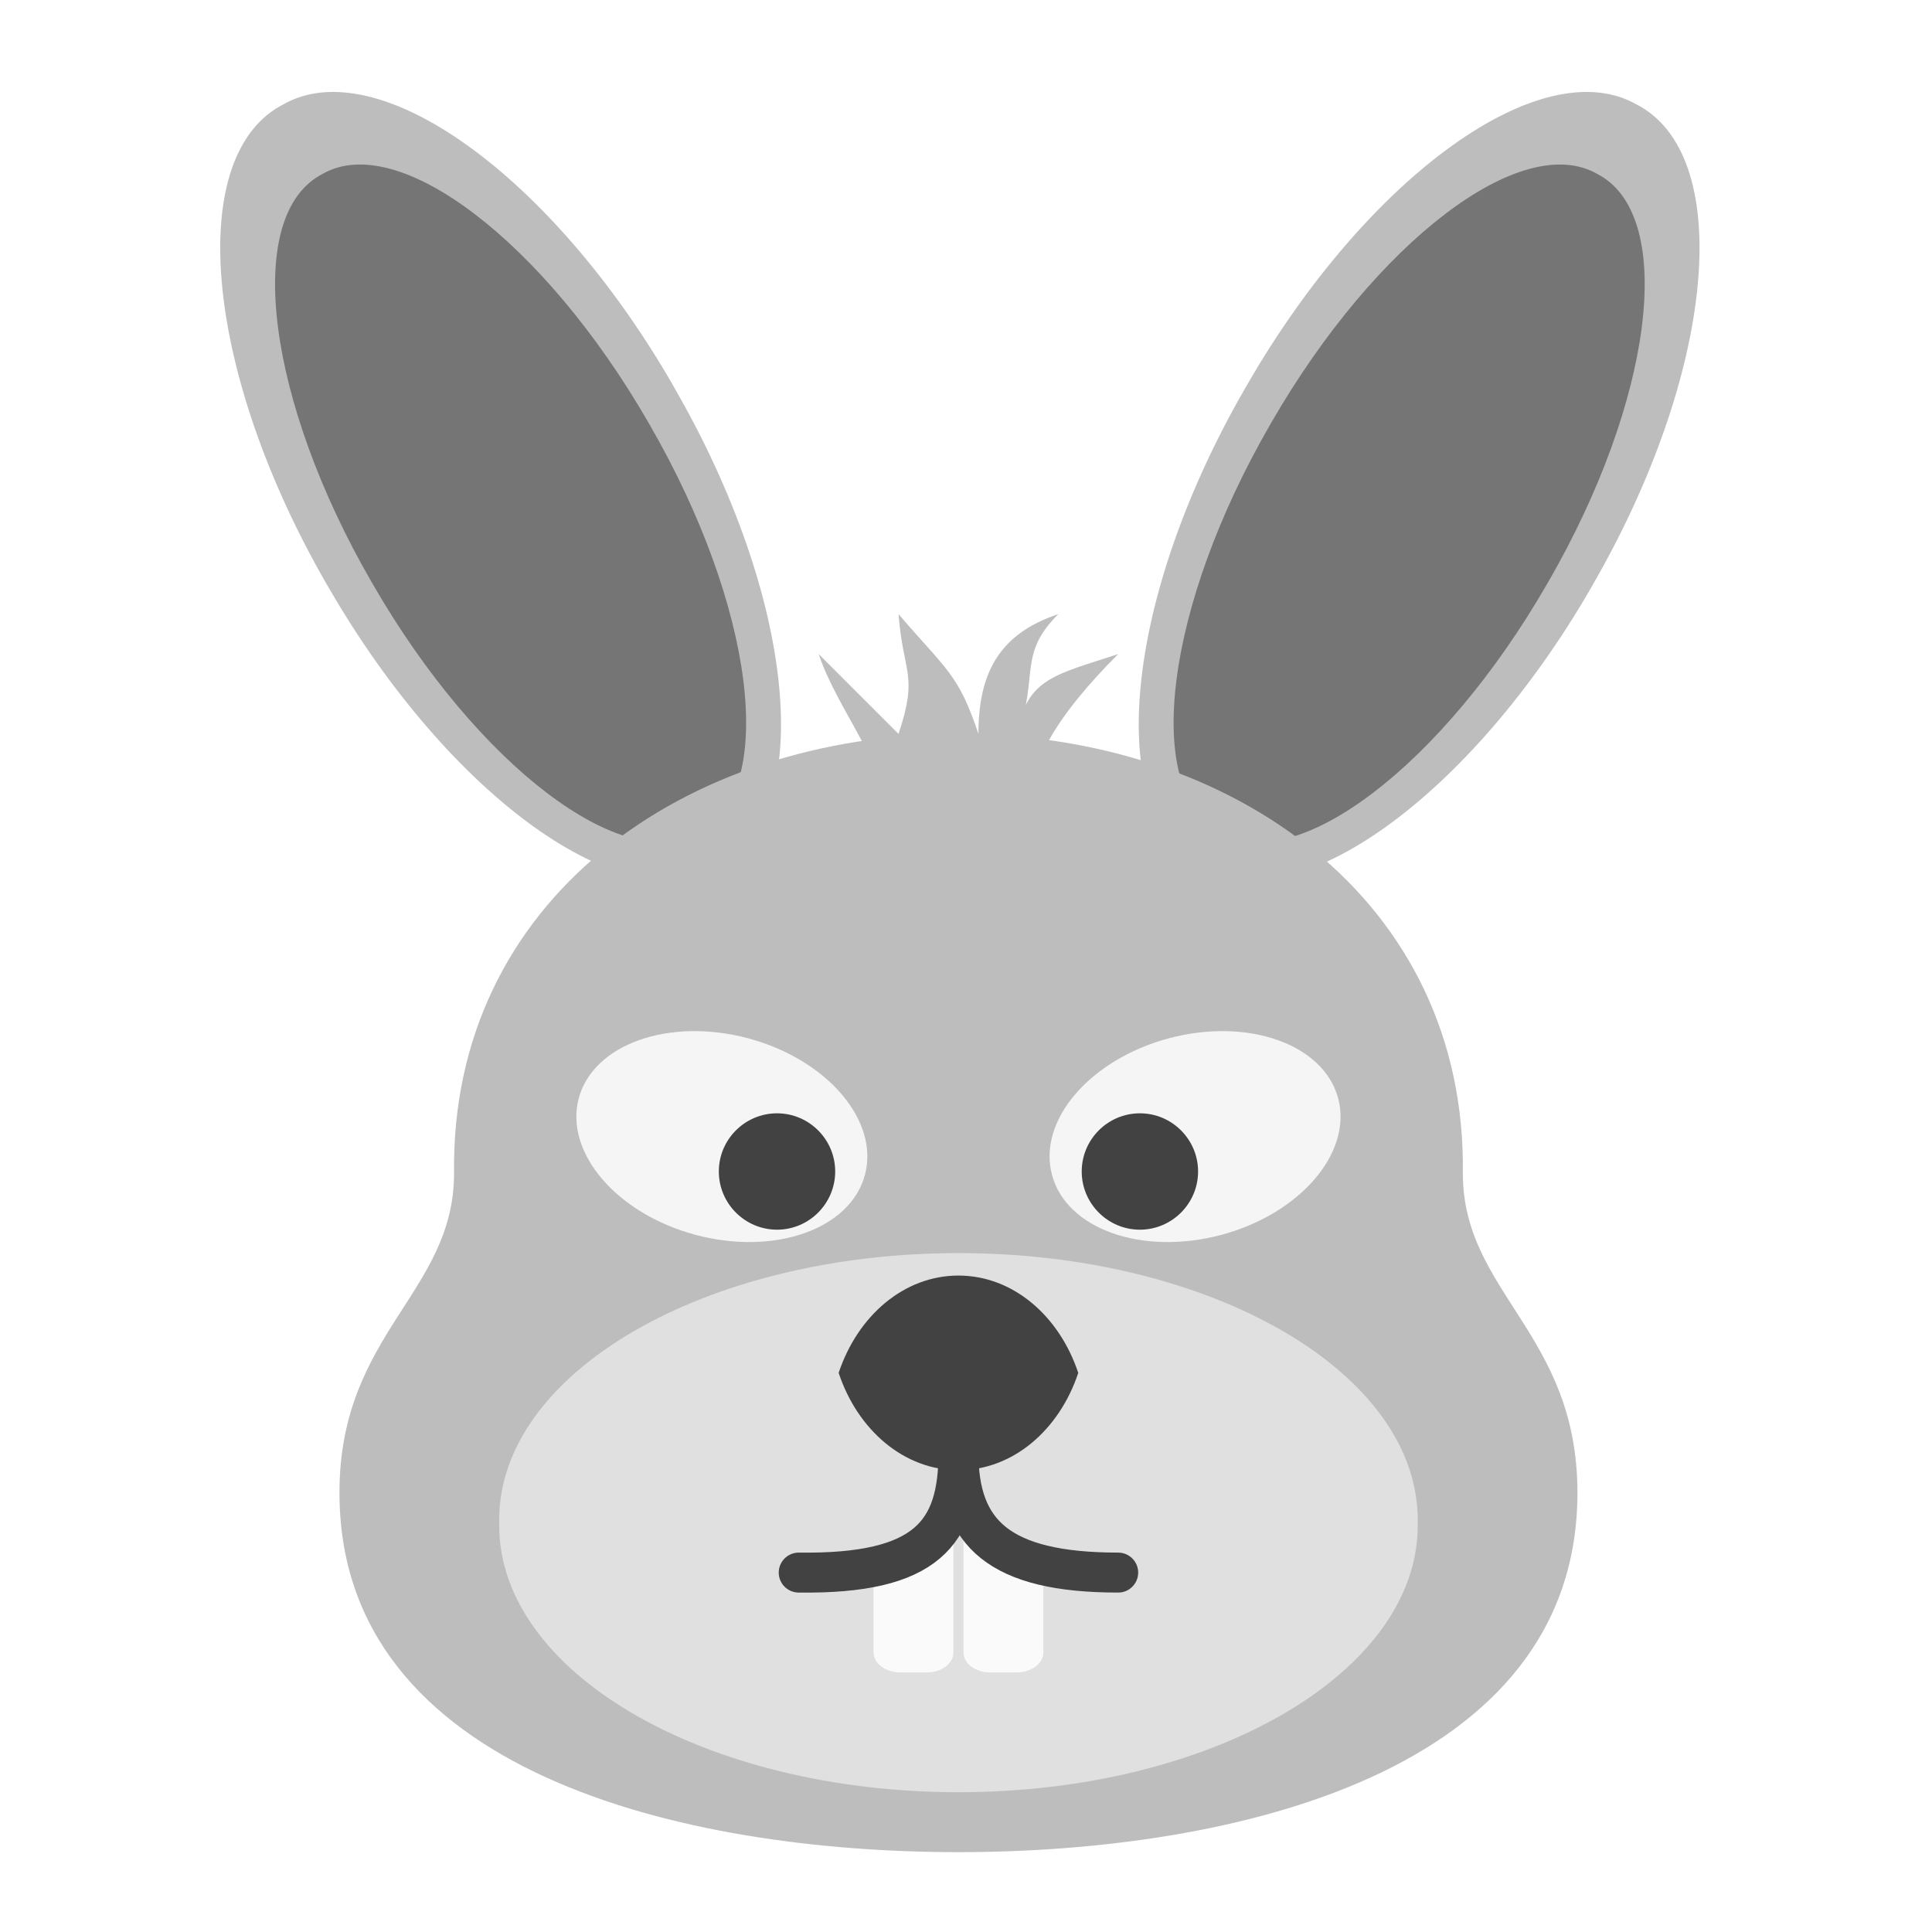
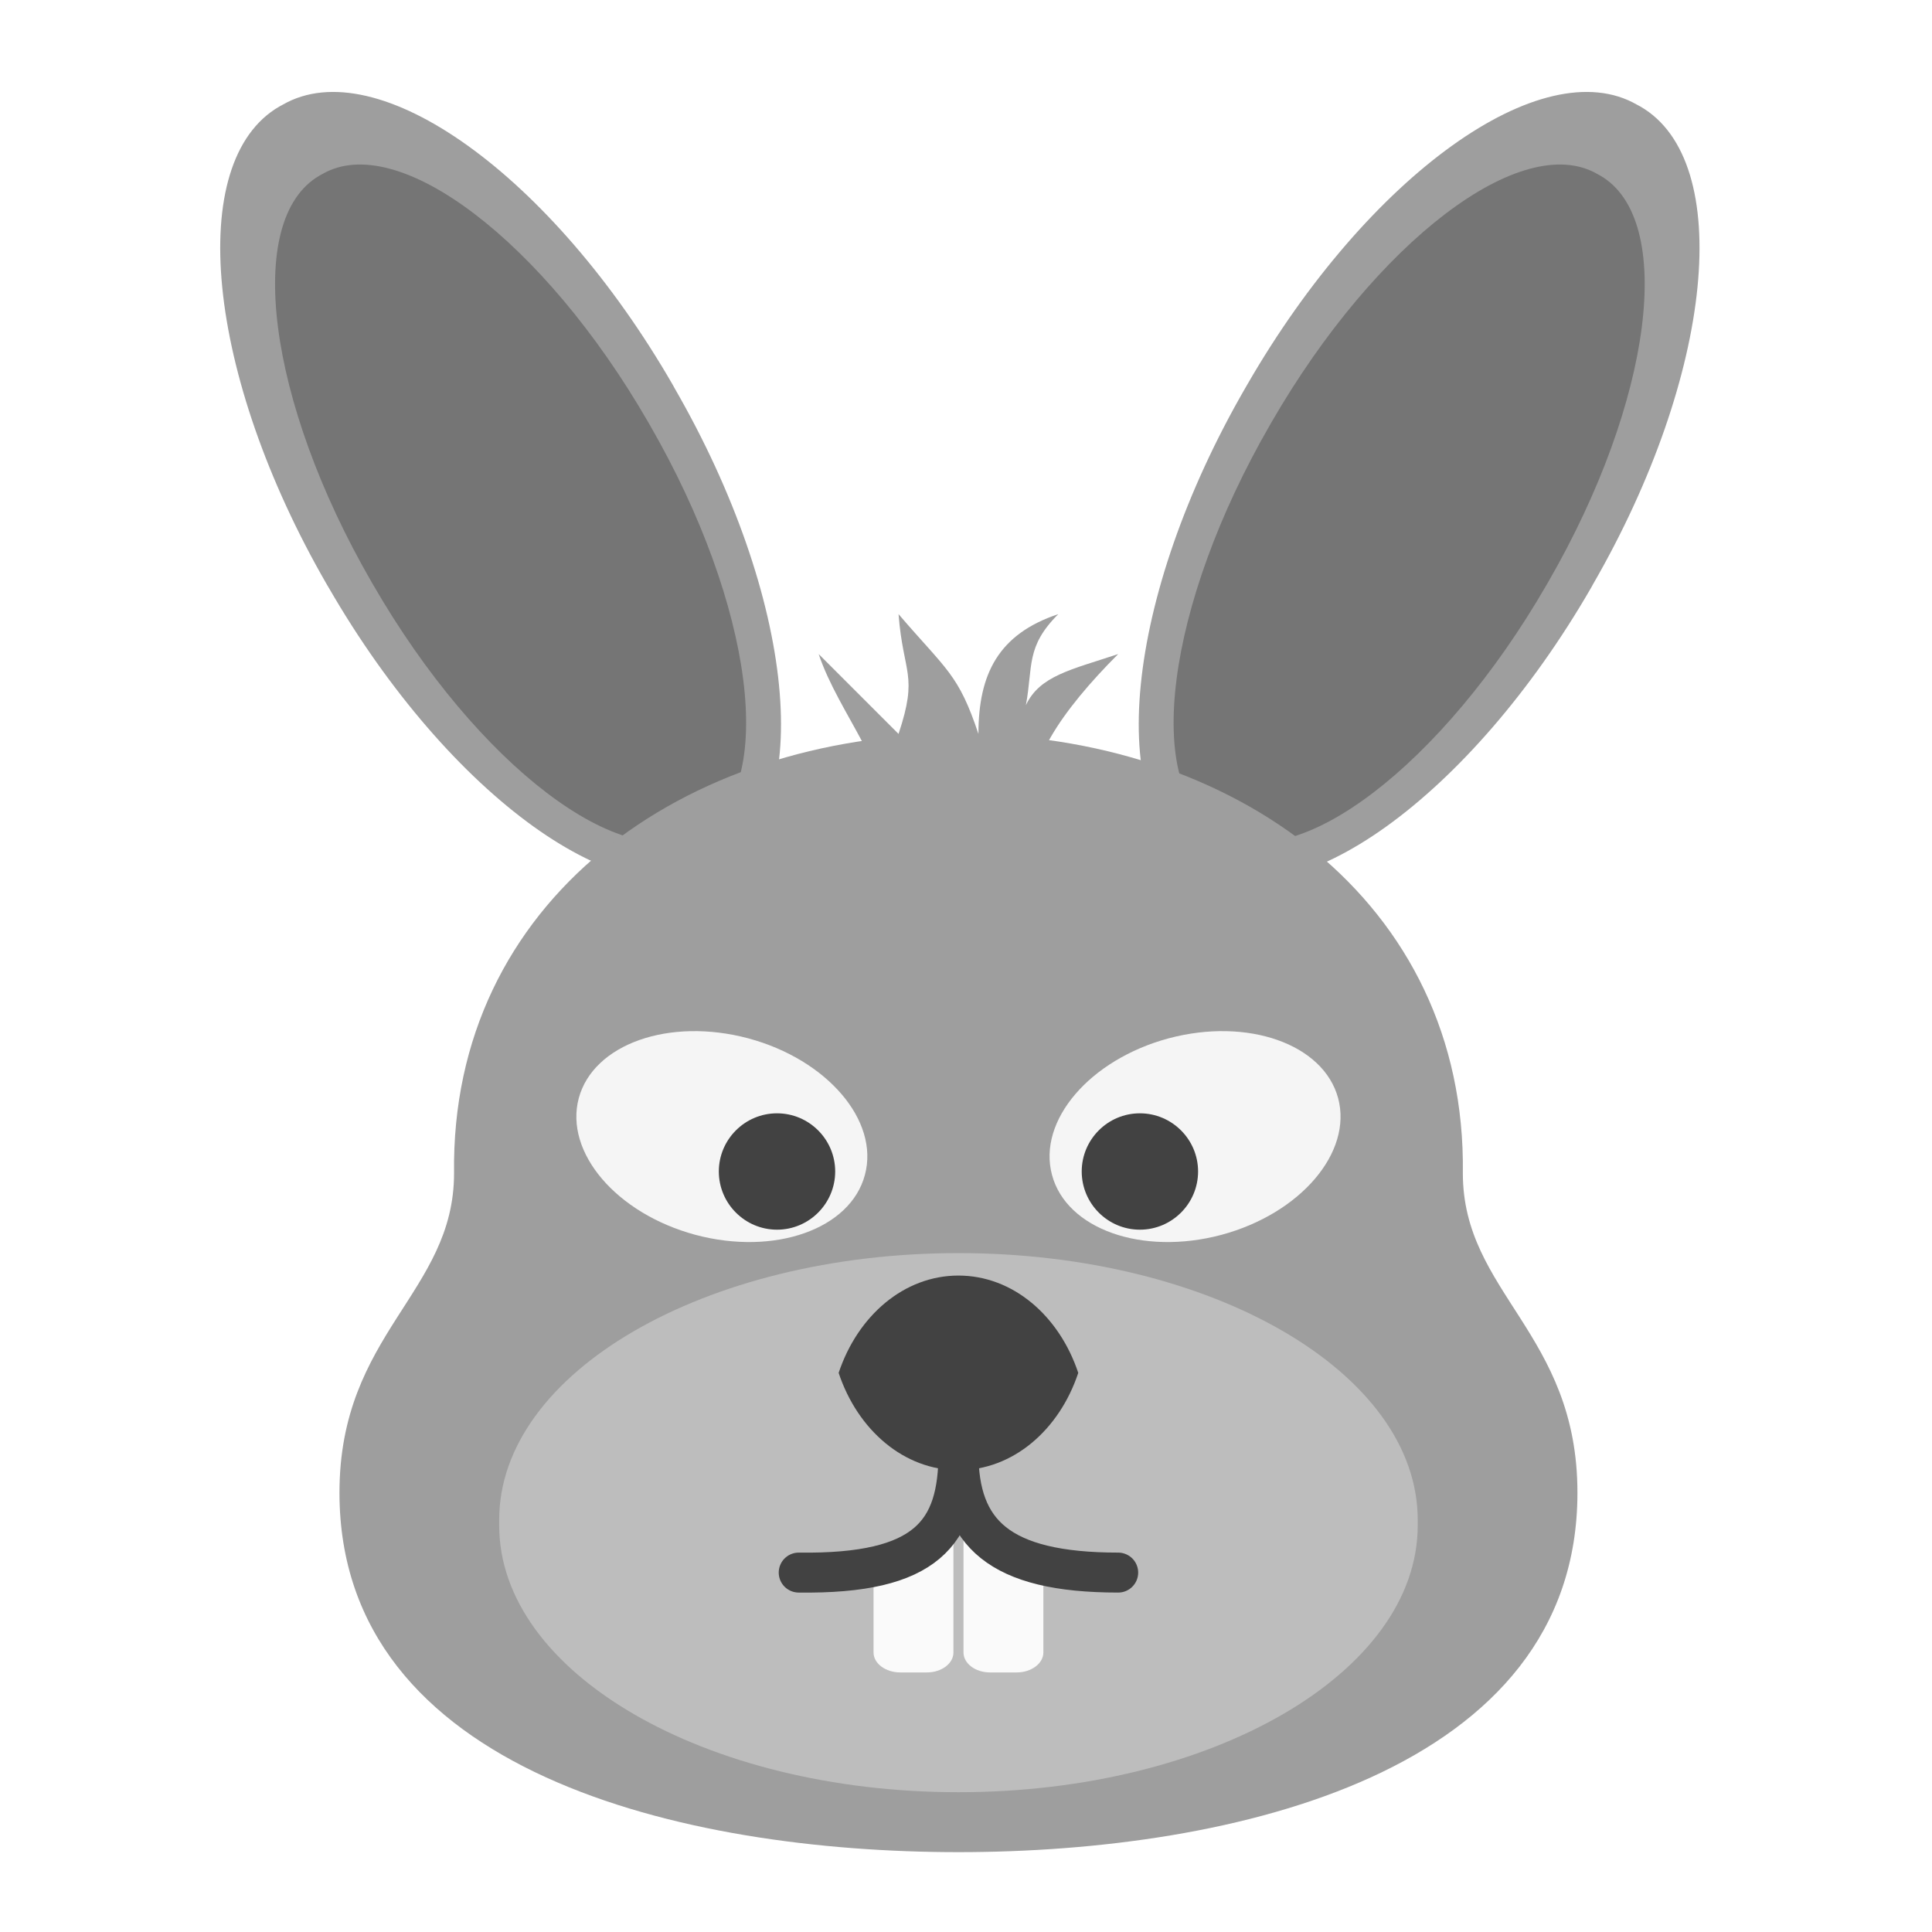
<svg xmlns="http://www.w3.org/2000/svg" width="48px" height="48px" viewBox="0 0 48 48" version="1.1">
  <g id="surface1">
-     <path style=" stroke:none;fill-rule:nonzero;fill:rgb(74.118%,74.118%,74.118%);fill-opacity:1;" d="M 6.938 2.648 L 7.023 2.602 C 9.371 1.246 13.711 4.355 16.711 9.555 L 16.758 9.641 C 19.758 14.836 20.285 20.148 17.938 21.504 L 17.852 21.555 C 15.504 22.91 11.168 19.797 8.168 14.602 L 8.117 14.516 C 5.117 9.316 4.59 4.008 6.938 2.648 Z M 6.938 2.648 " />
+     <path style=" stroke:none;fill-rule:nonzero;fill:rgb(61.961%,61.961%,61.961%);fill-opacity:1;" d="M 22.324 15.258 C 22.441 16.762 22.82 16.746 22.324 18.234 L 20.34 16.25 C 20.836 17.738 22.254 19.285 21.828 20.219 L 21.84 20.219 C 21.832 20.258 21.828 20.301 21.828 20.344 C 21.828 20.961 22.715 21.457 23.812 21.457 C 24.91 21.457 25.797 20.961 25.797 20.344 C 25.797 20.301 25.793 20.258 25.785 20.219 L 25.797 20.219 C 25.789 20.199 25.781 20.184 25.773 20.164 C 25.762 20.125 25.746 20.09 25.73 20.051 C 25.41 19.066 26.375 17.656 27.781 16.25 C 26.605 16.641 25.832 16.789 25.488 17.52 C 25.668 16.551 25.48 16.07 26.293 15.258 C 24.805 15.754 24.309 16.746 24.309 18.234 C 23.812 16.746 23.527 16.66 22.324 15.258 Z M 22.324 15.258 " />
+     <path style=" stroke:none;fill-rule:nonzero;fill:rgb(61.961%,61.961%,61.961%);fill-opacity:1;" d="M 6.938 2.648 L 7.023 2.602 C 9.371 1.246 13.711 4.355 16.711 9.555 L 16.758 9.641 C 19.758 14.836 20.285 20.148 17.938 21.504 L 17.852 21.555 C 15.504 22.91 11.168 19.797 8.168 14.602 L 8.117 14.516 C 5.117 9.316 4.59 4.008 6.938 2.648 Z M 6.938 2.648 " />
    <path style=" stroke:none;fill-rule:nonzero;fill:rgb(45.882%,45.882%,45.882%);fill-opacity:1;" d="M 7.938 4.363 L 8.008 4.324 C 9.887 3.238 13.512 5.996 16.102 10.484 L 16.145 10.559 C 18.734 15.047 19.312 19.566 17.434 20.648 L 17.363 20.691 C 15.484 21.773 11.863 19.016 9.27 14.527 L 9.227 14.453 C 6.637 9.965 6.059 5.449 7.938 4.363 Z M 7.938 4.363 " />
-     <path style=" stroke:none;fill-rule:nonzero;fill:rgb(74.118%,74.118%,74.118%);fill-opacity:1;" d="M 40.758 2.648 L 40.672 2.602 C 38.324 1.246 33.988 4.355 30.988 9.555 L 30.938 9.641 C 27.938 14.836 27.41 20.148 29.758 21.504 L 29.844 21.555 C 32.191 22.91 36.531 19.797 39.531 14.602 L 39.578 14.516 C 42.578 9.316 43.105 4.008 40.758 2.648 Z M 40.758 2.648 " />
+     <path style=" stroke:none;fill-rule:nonzero;fill:rgb(61.961%,61.961%,61.961%);fill-opacity:1;" d="M 40.758 2.648 L 40.672 2.602 C 38.324 1.246 33.988 4.355 30.988 9.555 L 30.938 9.641 C 27.938 14.836 27.41 20.148 29.758 21.504 L 29.844 21.555 C 32.191 22.91 36.531 19.797 39.531 14.602 L 39.578 14.516 C 42.578 9.316 43.105 4.008 40.758 2.648 Z M 40.758 2.648 " />
    <path style=" stroke:none;fill-rule:nonzero;fill:rgb(45.882%,45.882%,45.882%);fill-opacity:1;" d="M 39.758 4.363 L 39.688 4.324 C 37.809 3.238 34.188 5.996 31.594 10.484 L 31.551 10.559 C 28.961 15.047 28.383 19.566 30.262 20.648 L 30.332 20.691 C 32.211 21.773 35.836 19.016 38.426 14.527 L 38.469 14.453 C 41.059 9.965 41.637 5.449 39.758 4.363 Z M 39.758 4.363 " />
-     <path style=" stroke:none;fill-rule:nonzero;fill:rgb(74.118%,74.118%,74.118%);fill-opacity:1;" d="M 23.812 18.234 C 16.977 18.234 11.191 22.391 11.281 29.148 C 11.281 32.125 8.434 33.117 8.434 37.086 C 8.434 44.031 16.977 46.016 23.812 46.016 C 30.648 46.016 39.191 44.031 39.191 37.086 C 39.191 33.117 36.344 32.125 36.344 29.148 C 36.434 22.391 30.648 18.234 23.812 18.234 Z M 23.812 18.234 " />
-     <path style=" stroke:none;fill-rule:nonzero;fill:rgb(87.843%,87.843%,87.843%);fill-opacity:1;" d="M 23.812 31.133 C 30.113 31.133 35.223 34.102 35.223 37.762 L 35.223 37.898 C 35.223 41.559 30.113 44.527 23.812 44.527 C 17.512 44.527 12.402 41.559 12.402 37.898 L 12.402 37.762 C 12.402 34.102 17.512 31.133 23.812 31.133 Z M 23.812 31.133 " />
+     <path style=" stroke:none;fill-rule:nonzero;fill:rgb(61.961%,61.961%,61.961%);fill-opacity:1;" d="M 23.812 18.234 C 16.977 18.234 11.191 22.391 11.281 29.148 C 11.281 32.125 8.434 33.117 8.434 37.086 C 8.434 44.031 16.977 46.016 23.812 46.016 C 30.648 46.016 39.191 44.031 39.191 37.086 C 39.191 33.117 36.344 32.125 36.344 29.148 C 36.434 22.391 30.648 18.234 23.812 18.234 Z M 23.812 18.234 " />
+     <path style=" stroke:none;fill-rule:nonzero;fill:rgb(74.118%,74.118%,74.118%);fill-opacity:1;" d="M 23.812 31.133 C 30.113 31.133 35.223 34.102 35.223 37.762 L 35.223 37.898 C 35.223 41.559 30.113 44.527 23.812 44.527 C 17.512 44.527 12.402 41.559 12.402 37.898 L 12.402 37.762 C 12.402 34.102 17.512 31.133 23.812 31.133 Z M 23.812 31.133 " />
    <path style=" stroke:none;fill-rule:nonzero;fill:rgb(98.039%,98.039%,98.039%);fill-opacity:1;" d="M 21.703 38.574 L 21.703 41.055 C 21.703 41.328 22 41.551 22.367 41.551 L 23.027 41.551 C 23.395 41.551 23.688 41.328 23.688 41.055 L 23.688 37.582 Z M 21.703 38.574 " />
    <path style=" stroke:none;fill-rule:nonzero;fill:rgb(96.078%,96.078%,96.078%);fill-opacity:0.996;" d="M 29.035 25.797 C 27.074 26.324 25.773 27.844 26.137 29.191 C 26.496 30.539 28.379 31.203 30.344 30.68 C 32.309 30.152 33.605 28.633 33.246 27.285 C 32.883 25.938 31 25.273 29.035 25.797 Z M 29.035 25.797 " />
    <path style=" stroke:none;fill-rule:nonzero;fill:rgb(25.882%,25.882%,25.882%);fill-opacity:0.996;" d="M 28.32 27.66 C 27.523 27.66 26.875 28.309 26.875 29.105 C 26.875 29.902 27.523 30.551 28.32 30.551 C 29.117 30.551 29.766 29.902 29.766 29.105 C 29.766 28.309 29.117 27.66 28.32 27.66 Z M 28.32 27.66 " />
-     <path style=" stroke:none;fill-rule:nonzero;fill:rgb(74.118%,74.118%,74.118%);fill-opacity:1;" d="M 21.828 20.219 C 22.254 19.285 20.836 17.738 20.34 16.25 L 22.324 18.234 C 22.82 16.746 22.441 16.762 22.324 15.258 C 23.527 16.66 23.812 16.746 24.309 18.234 C 24.309 16.746 24.805 15.754 26.293 15.258 C 25.301 16.25 25.797 16.746 25.301 18.234 C 25.453 16.848 26.293 16.746 27.781 16.25 C 26.293 17.738 25.301 19.227 25.797 20.219 Z M 21.828 20.219 " />
    <path style=" stroke:none;fill-rule:nonzero;fill:rgb(25.882%,25.882%,25.882%);fill-opacity:1;" d="M 23.812 31.691 C 22.461 31.691 21.309 32.688 20.836 34.109 C 21.309 35.531 22.461 36.527 23.812 36.527 C 25.164 36.527 26.316 35.531 26.789 34.109 C 26.316 32.688 25.164 31.691 23.812 31.691 Z M 23.812 31.691 " />
    <path style=" stroke:none;fill-rule:nonzero;fill:rgb(98.039%,98.039%,98.039%);fill-opacity:1;" d="M 23.938 37.582 L 23.938 41.055 C 23.938 41.328 24.23 41.551 24.598 41.551 L 25.258 41.551 C 25.625 41.551 25.922 41.328 25.922 41.055 L 25.922 38.574 Z M 23.938 37.582 " />
    <path style="fill:none;stroke-width:10.59;stroke-linecap:round;stroke-linejoin:round;stroke:rgb(25.882%,25.882%,25.882%);stroke-opacity:1;stroke-miterlimit:4;" d="M 211.667 201.75 C 245.75 202.208 254 191.167 254 170 C 254 191.167 264.583 201.75 296.333 201.75 " transform="matrix(0.09375,0,0,0.09375,0,20.15625)" />
    <path style=" stroke:none;fill-rule:nonzero;fill:rgb(96.078%,96.078%,96.078%);fill-opacity:0.996;" d="M 18.59 25.797 C 20.551 26.324 21.852 27.844 21.488 29.191 C 21.129 30.539 19.246 31.203 17.281 30.68 C 15.316 30.152 14.02 28.633 14.379 27.285 C 14.742 25.938 16.625 25.273 18.59 25.797 Z M 18.59 25.797 " />
    <path style=" stroke:none;fill-rule:nonzero;fill:rgb(25.882%,25.882%,25.882%);fill-opacity:0.996;" d="M 19.305 27.66 C 20.102 27.66 20.75 28.309 20.75 29.105 C 20.75 29.902 20.102 30.551 19.305 30.551 C 18.508 30.551 17.859 29.902 17.859 29.105 C 17.859 28.309 18.508 27.66 19.305 27.66 Z M 19.305 27.66 " />
  </g>
</svg>
